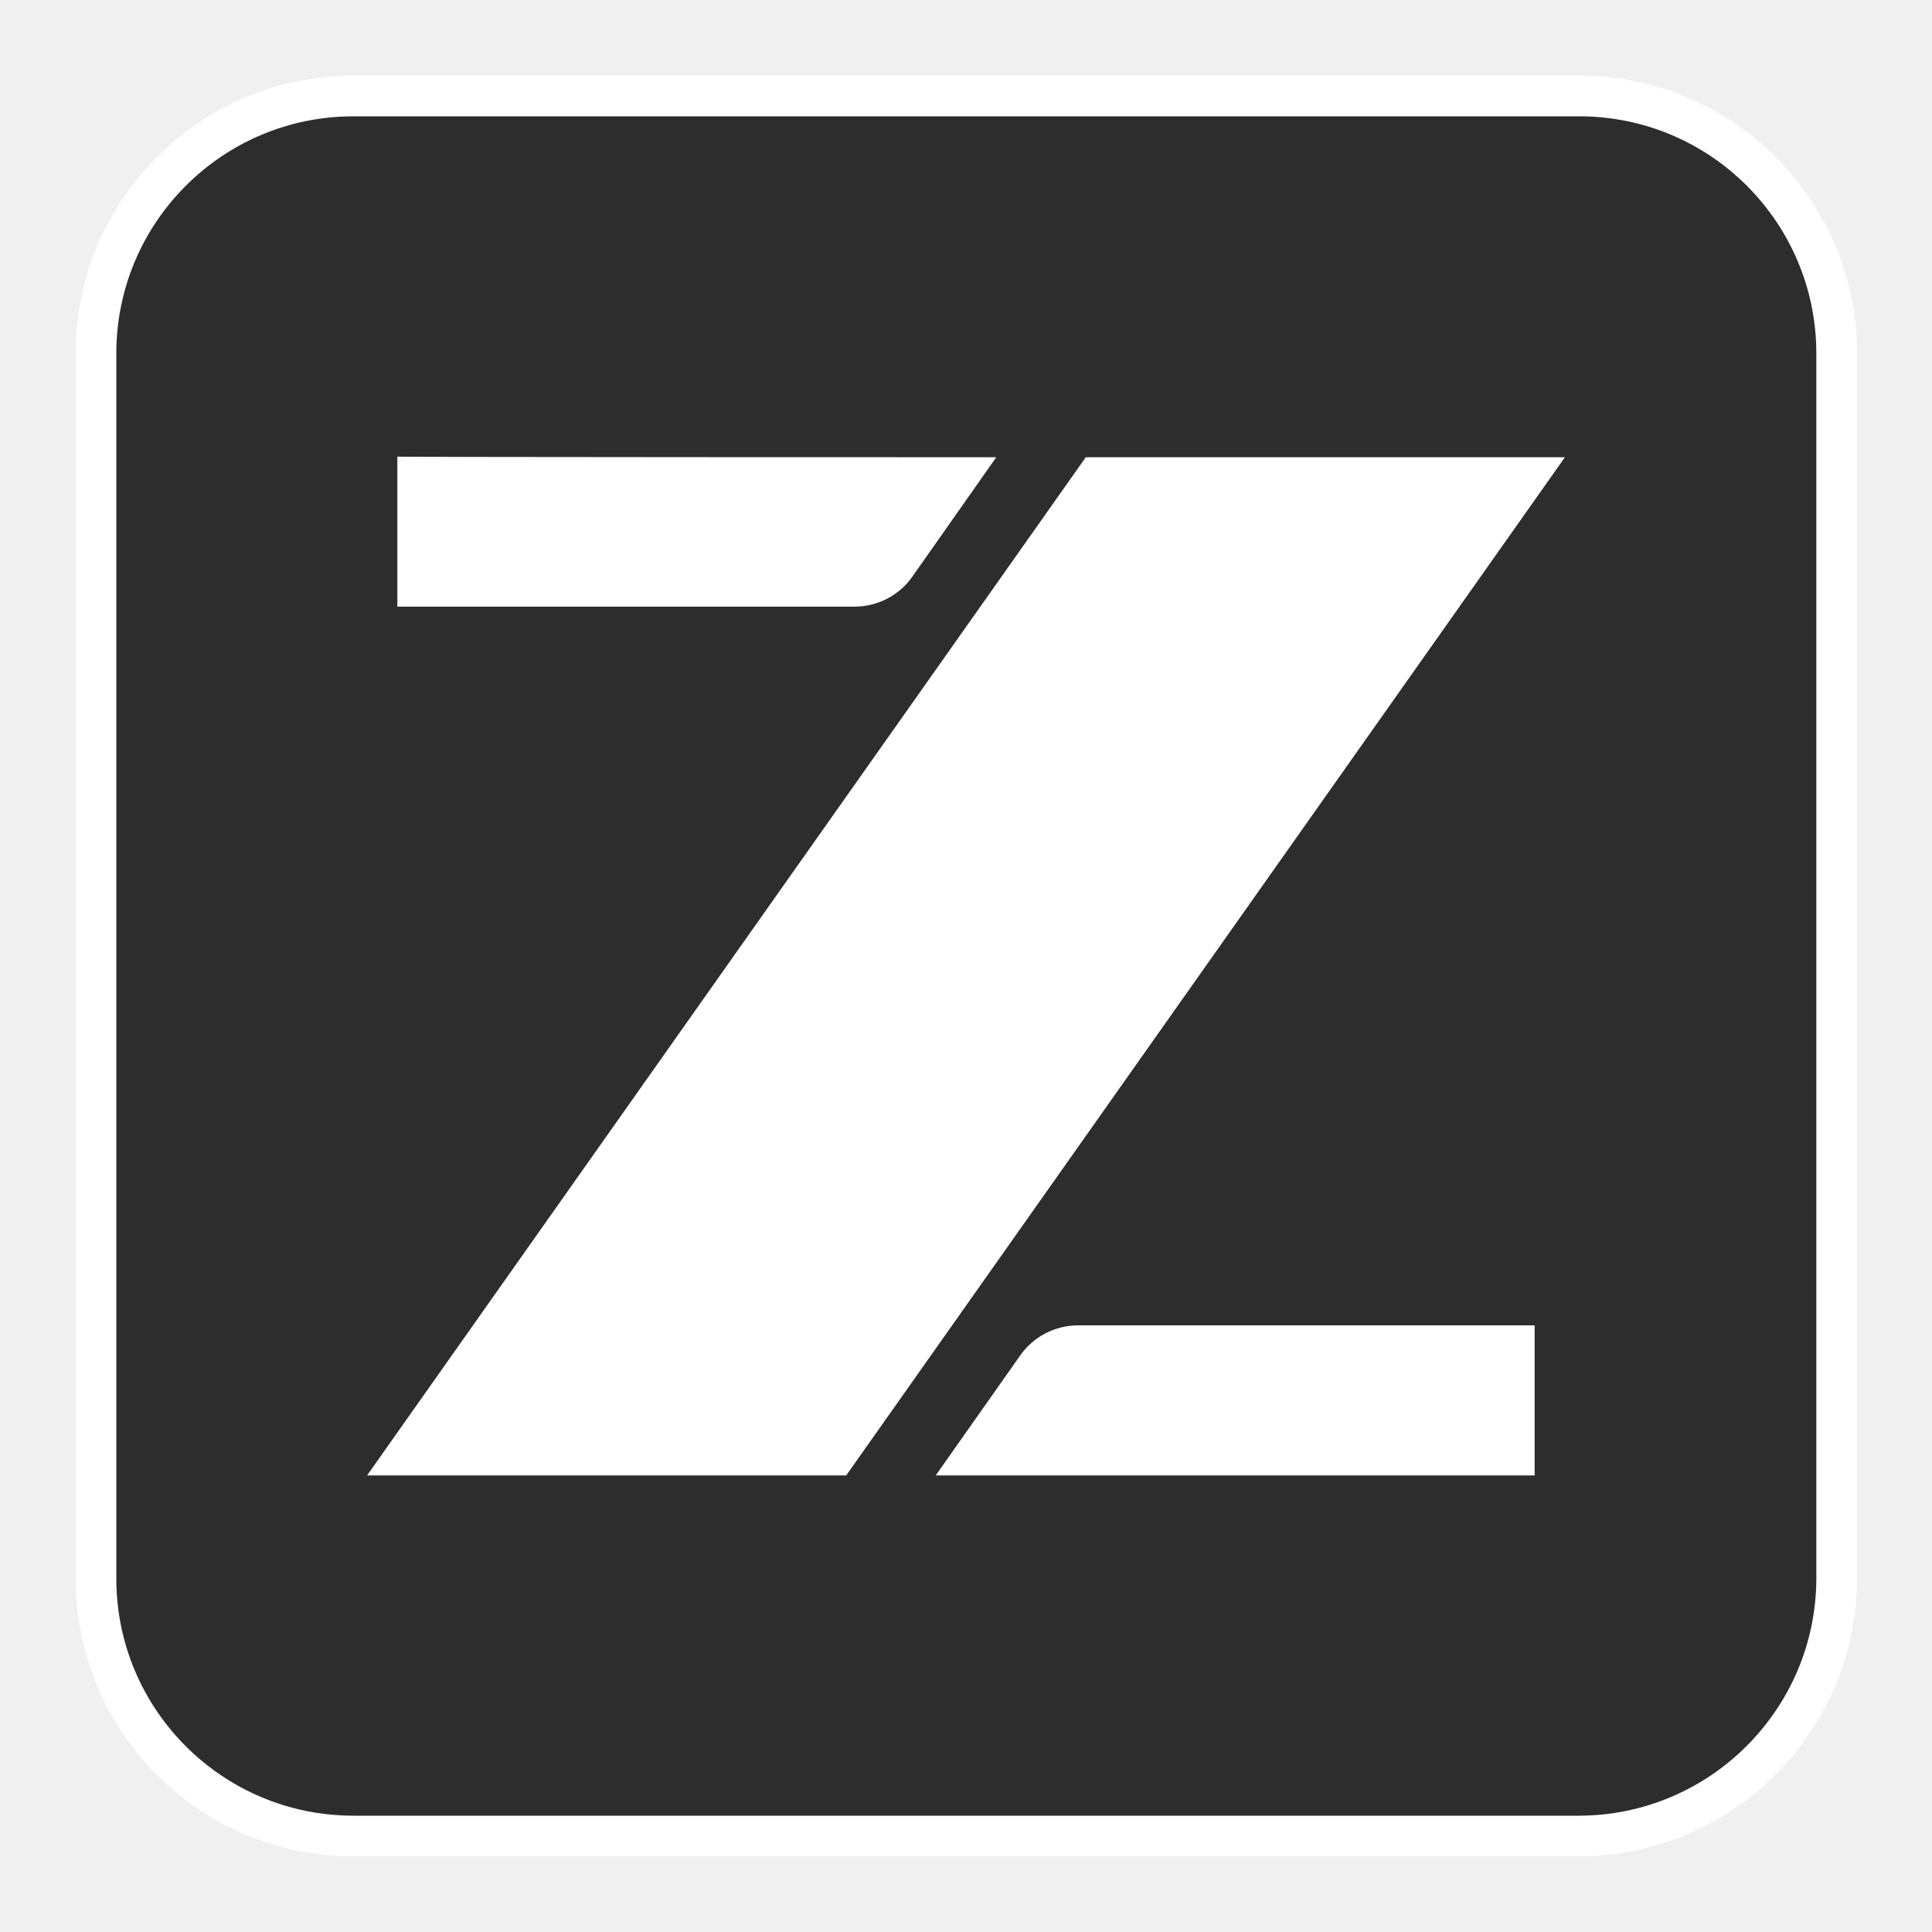
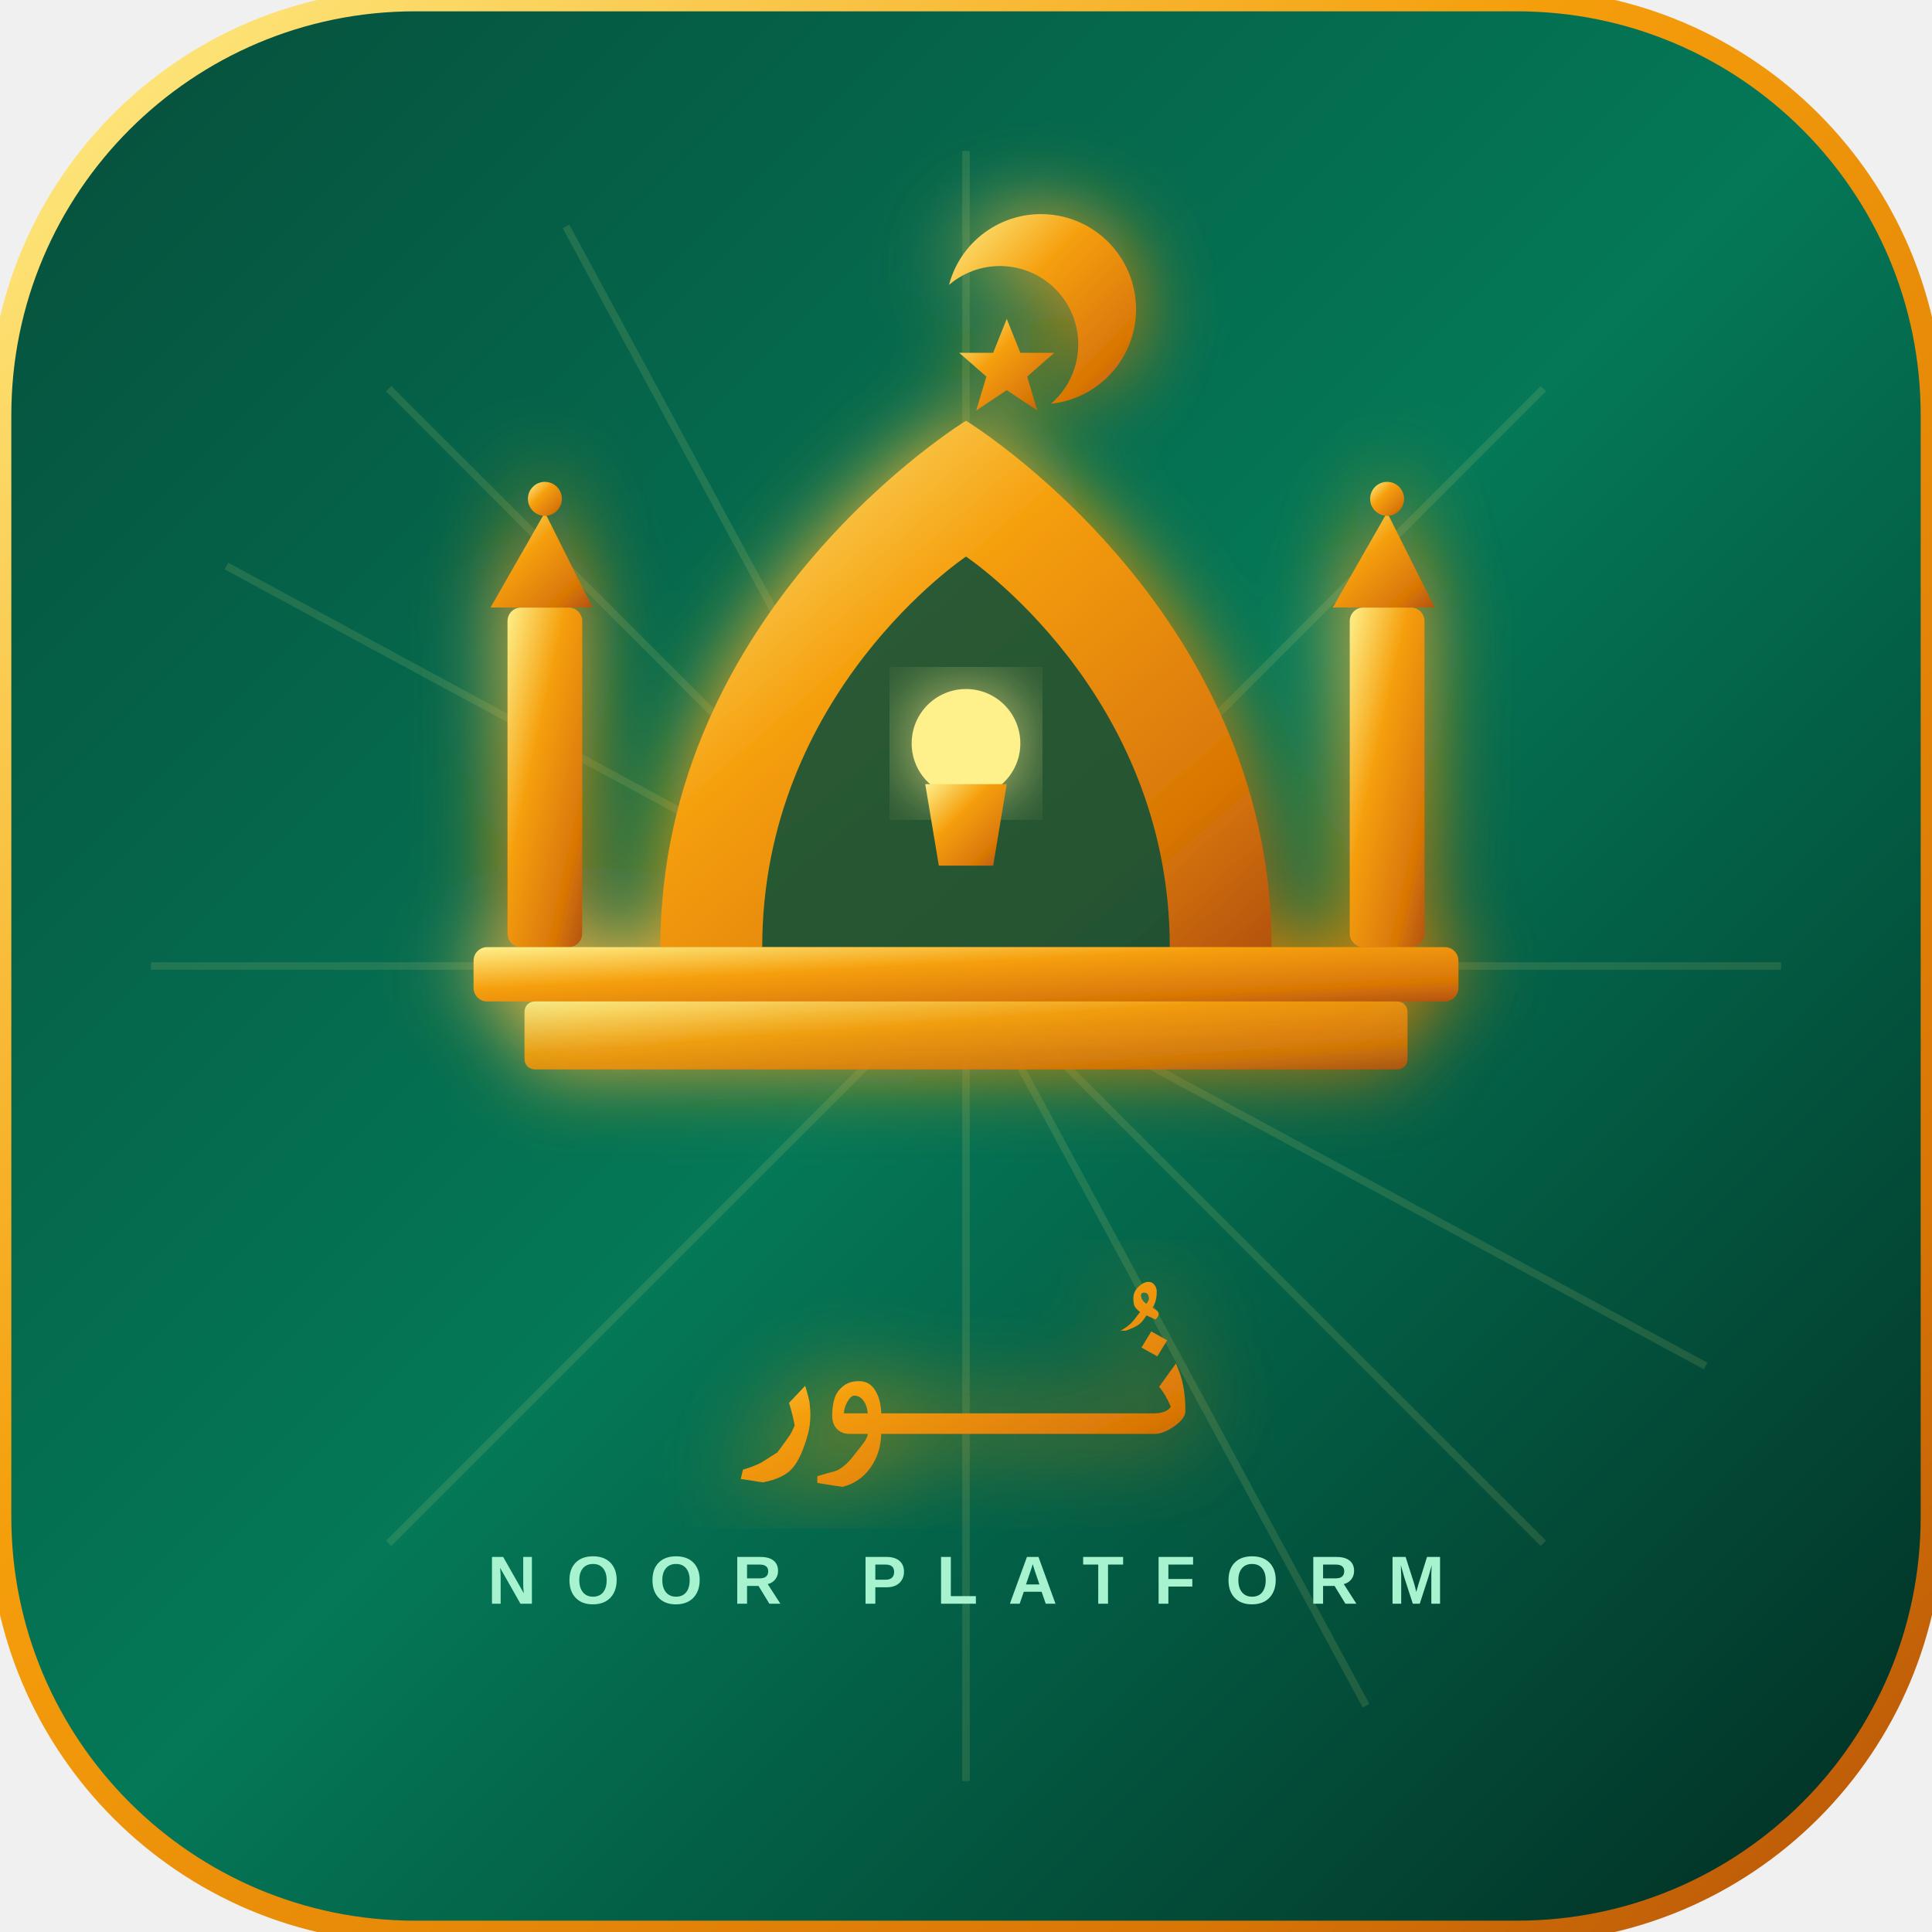
- <svg xmlns="http://www.w3.org/2000/svg" version="1.1" x="0px" y="0px" viewBox="0 0 30 30" style="enable-background:new 0 0 30 30;" xml:space="preserve">
+ <svg xmlns="http://www.w3.org/2000/svg" viewBox="0 0 512 512" width="512" height="512">
  <defs>
-     <style type="text/css">
-     .st194{fill:#2D2D2D;stroke:#FFFFFF;stroke-width:0.632;stroke-miterlimit:10;}
-     .st23{fill:#FFFFFF;}
- 
-     .z-breathe {
-       animation: breathe 2.5s ease-in-out infinite;
-     }
- 
-     @keyframes breathe {
-       0%, 100% { opacity: 0.7; }
-       50% { opacity: 1; }
-     }
-   </style>
+     <linearGradient id="bgGrad" x1="0%" y1="0%" x2="100%" y2="100%">
+       <stop offset="0%" stop-color="#064e3b" />
+       <stop offset="50%" stop-color="#047857" />
+       <stop offset="100%" stop-color="#022c22" />
+     </linearGradient>
+     <linearGradient id="goldGrad" x1="0%" y1="0%" x2="100%" y2="100%">
+       <stop offset="0%" stop-color="#fef08a" />
+       <stop offset="40%" stop-color="#f59e0b" />
+       <stop offset="80%" stop-color="#d97706" />
+       <stop offset="100%" stop-color="#b45309" />
+     </linearGradient>
+     <filter id="glow" x="-20%" y="-20%" width="140%" height="140%">
+       <feGaussianBlur stdDeviation="12" result="blur" />
+       <feComposite in="SourceGraphic" in2="blur" operator="over" />
+     </filter>
  </defs>
-   <g>
-     <path class="st194" d="M24.51,28.51H5.49c-2.21,0-4-1.79-4-4V5.49c0-2.21,1.79-4,4-4h19.03c2.21,0,4,1.79,4,4v19.03     C28.51,26.72,26.72,28.51,24.51,28.51z" />
-     <g class="z-breathe">
-       <path class="st23" d="M15.47,7.1l-1.3,1.85c-0.2,0.29-0.54,0.47-0.9,0.47h-7.1V7.09C6.16,7.1,15.47,7.1,15.47,7.1z" />
-       <polygon class="st23" points="24.3,7.1 13.14,22.91 5.7,22.91 16.86,7.1" />
-       <path class="st23" d="M14.53,22.91l1.31-1.86c0.2-0.29,0.54-0.47,0.9-0.47h7.09v2.33H14.53z" />
-     </g>
+   <rect width="512" height="512" rx="110" fill="url(#bgGrad)" stroke="url(#goldGrad)" stroke-width="6" />
+   <g opacity="0.12" stroke="#fef08a" stroke-width="2">
+     <line x1="256" y1="256" x2="256" y2="40" />
+     <line x1="256" y1="256" x2="256" y2="472" />
+     <line x1="256" y1="256" x2="40" y2="256" />
+     <line x1="256" y1="256" x2="472" y2="256" />
+     <line x1="256" y1="256" x2="103" y2="103" />
+     <line x1="256" y1="256" x2="409" y2="409" />
+     <line x1="256" y1="256" x2="103" y2="409" />
+     <line x1="256" y1="256" x2="409" y2="103" />
+     <line x1="256" y1="256" x2="150" y2="60" />
+     <line x1="256" y1="256" x2="362" y2="452" />
+     <line x1="256" y1="256" x2="60" y2="150" />
+     <line x1="256" y1="256" x2="452" y2="362" />
  </g>
+   <g transform="translate(256, 215) scale(0.9)" filter="url(#glow)">
+     <path d="M -5,-155 A 28 28 0 1 1 25,-120 A 22 22 0 1 0 -5,-155 Z" fill="url(#goldGrad)" />
+     <polygon points="12,-145 16,-135 26,-135 18,-128 21,-118 12,-124 3,-118 6,-128 -2,-135 8,-135" fill="url(#goldGrad)" />
+     <path d="M -90,40 C -90,-60 0,-115 0,-115 C 0,-115 90,-60 90,40 Z" fill="url(#goldGrad)" />
+     <path d="M -60,40 C -60,-35 0,-75 0,-75 C 0,-75 60,-35 60,40 Z" fill="#064e3b" opacity="0.85" />
+     <circle cx="0" cy="-20" r="16" fill="#fef08a" filter="url(#glow)" />
+     <path d="M -12,-8 L 12,-8 L 8,16 L -8,16 Z" fill="url(#goldGrad)" />
+     <line x1="0" y1="-75" x2="0" y2="-20" stroke="url(#goldGrad)" stroke-width="3" />
+     <rect x="-135" y="-60" width="22" height="100" rx="4" fill="url(#goldGrad)" />
+     <path d="M -140,-60 L -110,-60 L -124,-88 Z" fill="url(#goldGrad)" />
+     <circle cx="-124" cy="-92" r="5" fill="url(#goldGrad)" />
+     <rect x="113" y="-60" width="22" height="100" rx="4" fill="url(#goldGrad)" />
+     <path d="M 108,-60 L 138,-60 L 124,-88 Z" fill="url(#goldGrad)" />
+     <circle cx="124" cy="-92" r="5" fill="url(#goldGrad)" />
+     <rect x="-145" y="40" width="290" height="16" rx="4" fill="url(#goldGrad)" />
+     <rect x="-130" y="56" width="260" height="20" rx="3" fill="url(#goldGrad)" opacity="0.9" />
+   </g>
+   <text x="256" y="380" font-family="'Amiri', 'Traditional Arabic', serif" font-size="52" font-weight="bold" fill="url(#goldGrad)" text-anchor="middle" filter="url(#glow)">نُـــور</text>
+   <text x="256" y="425" font-family="'Montserrat', 'Arial', sans-serif" font-size="18" font-weight="700" letter-spacing="8" fill="#a7f3d0" text-anchor="middle">NOOR PLATFORM</text>
</svg>
